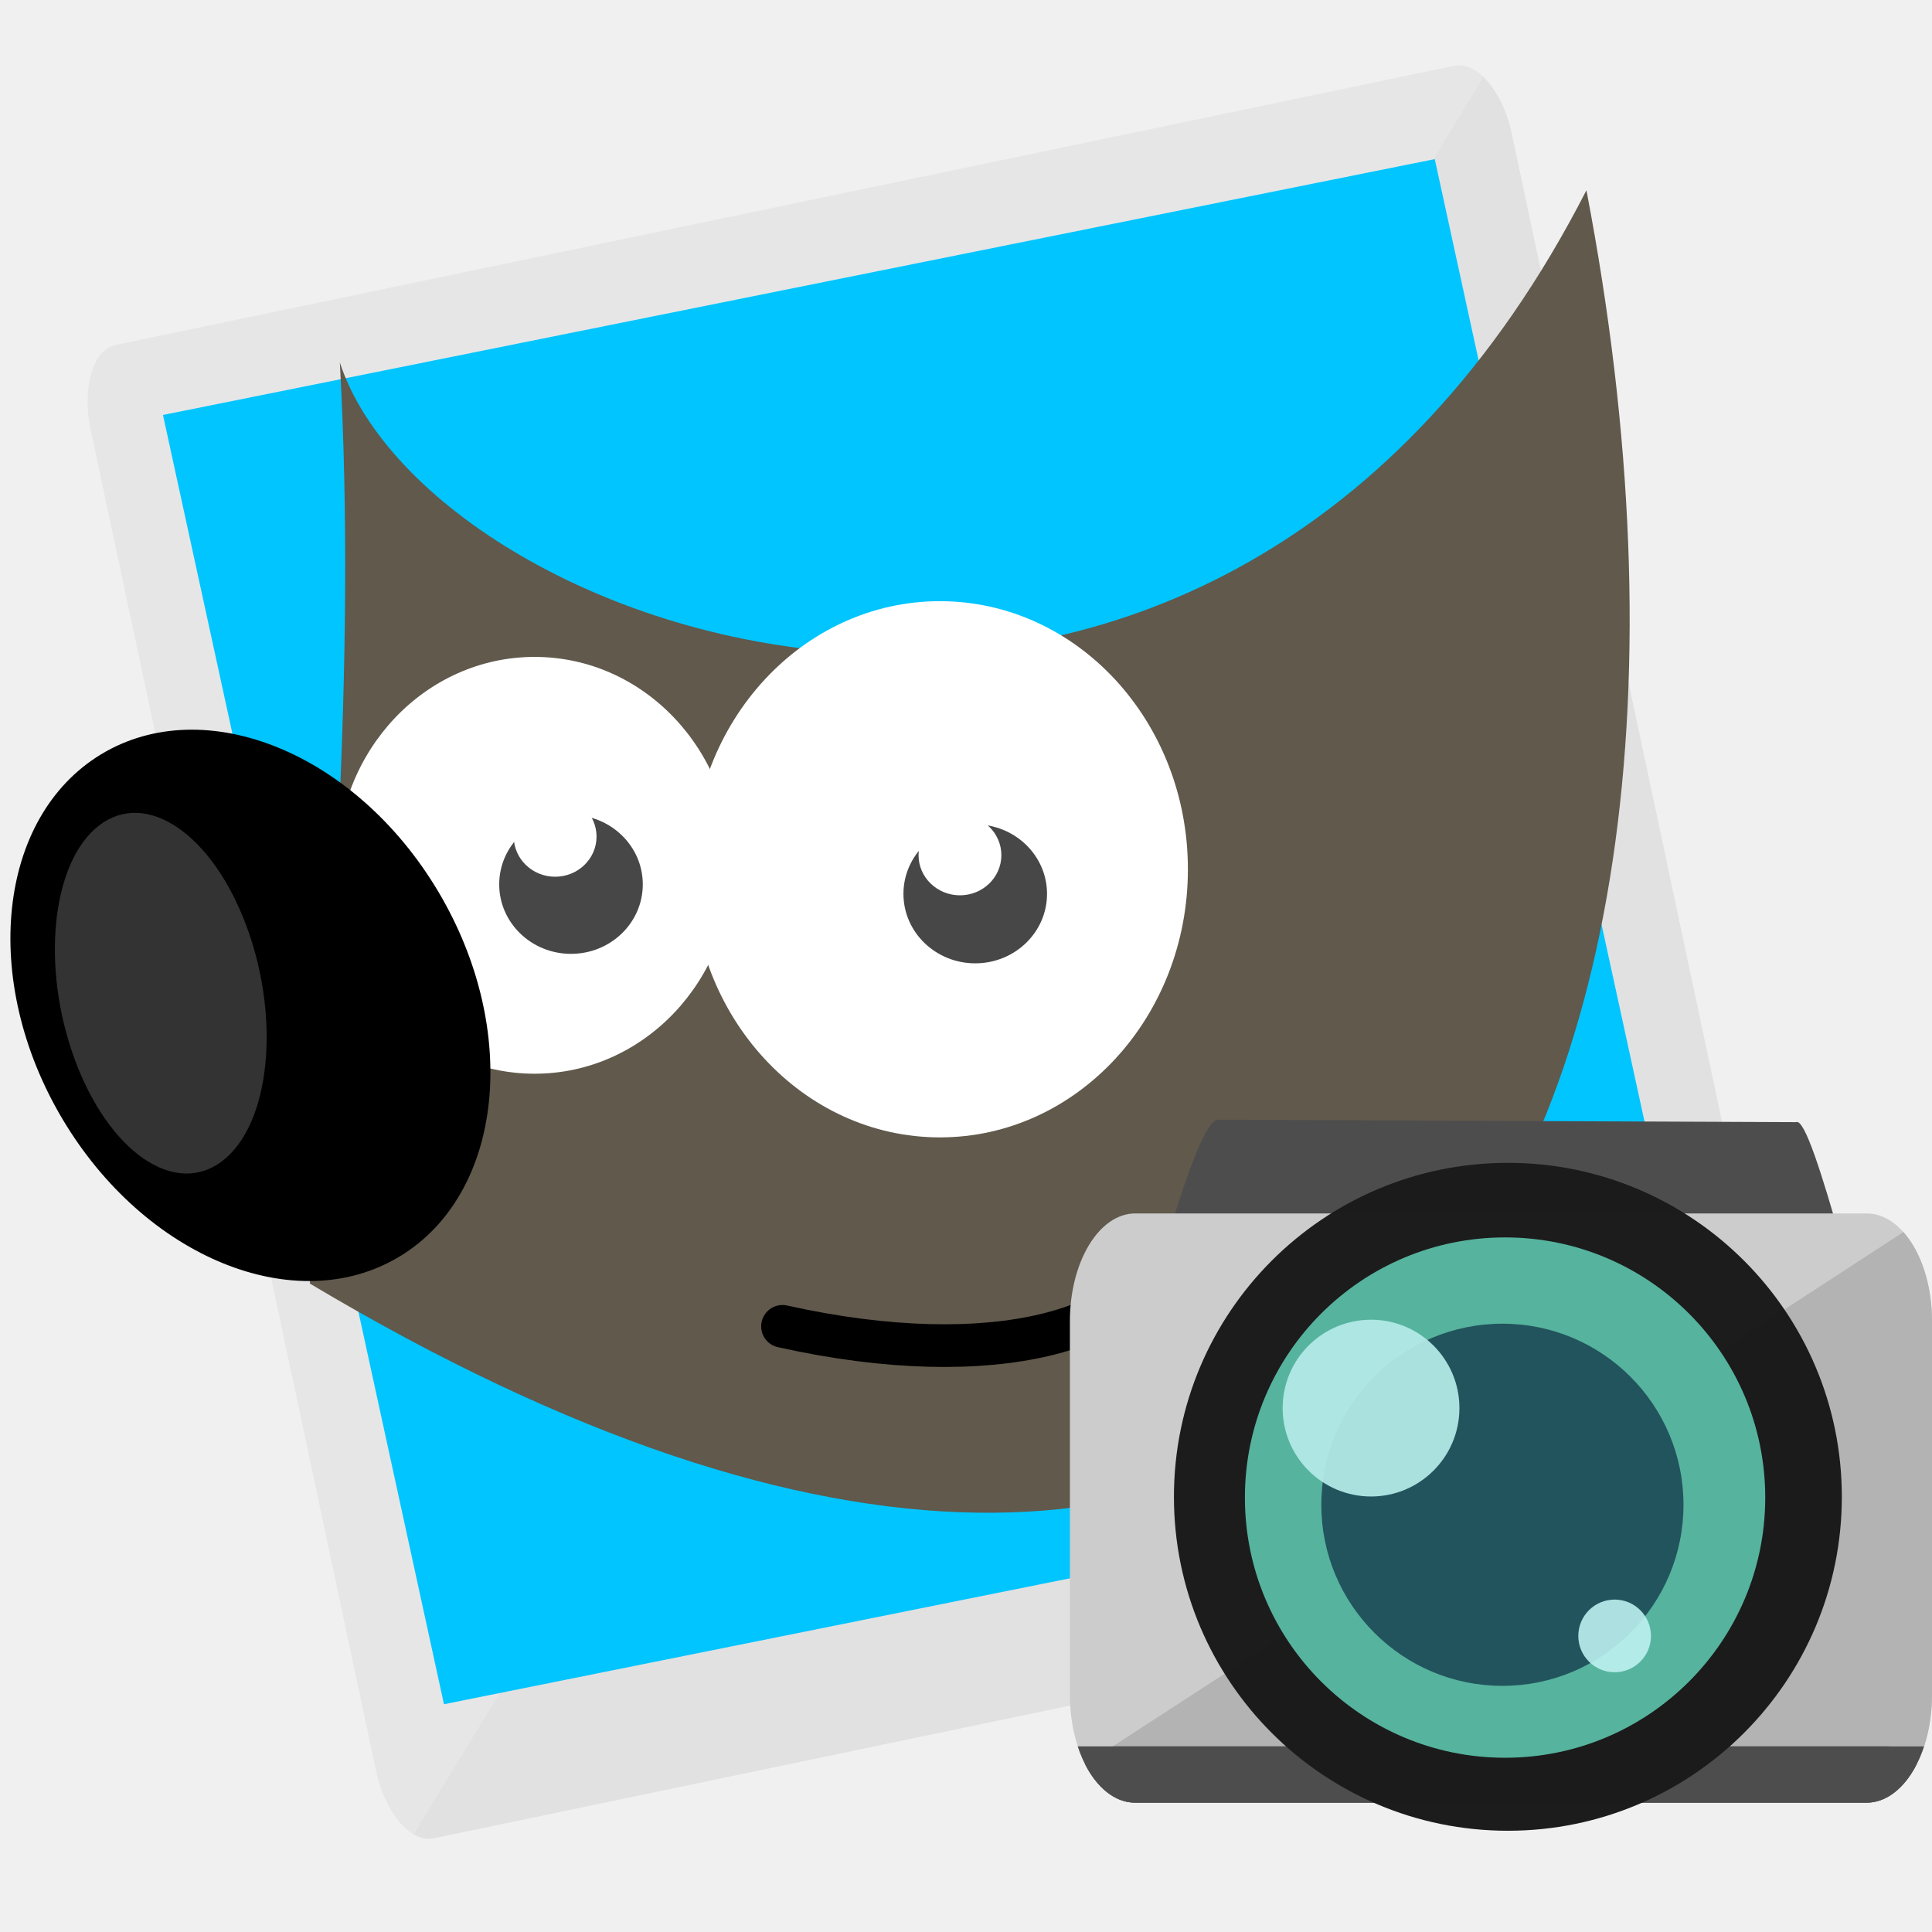
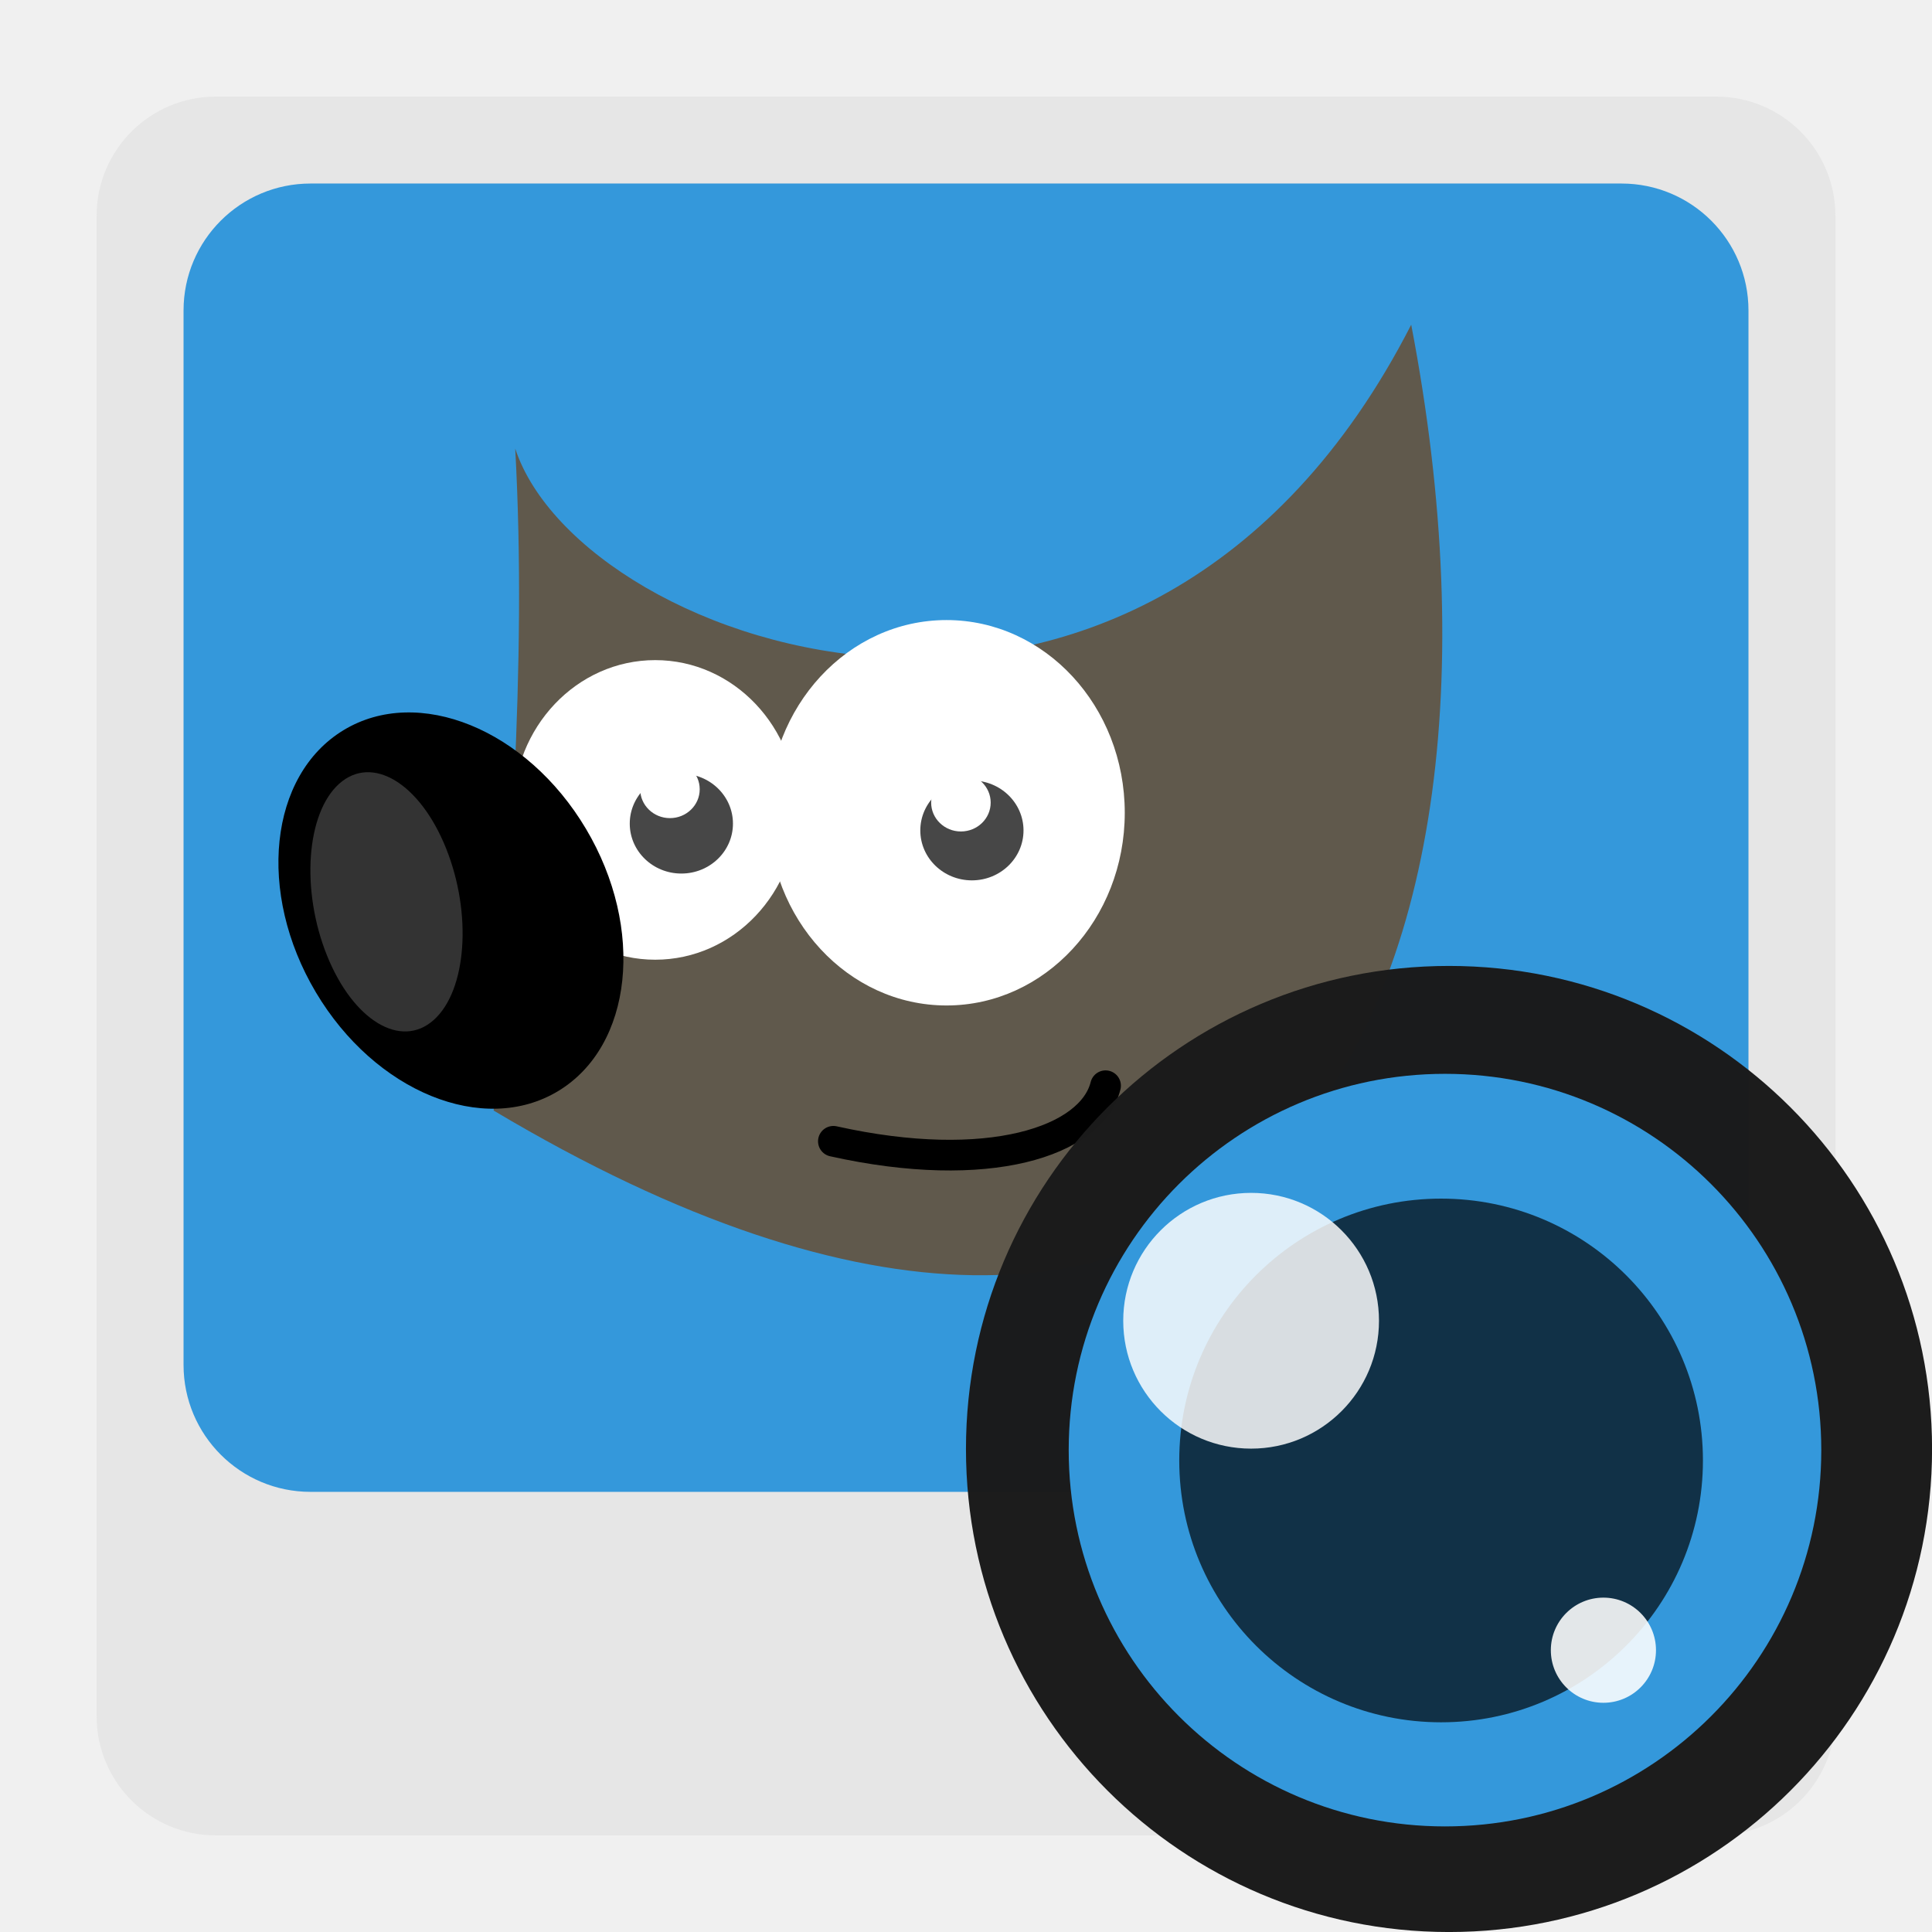
- <svg xmlns="http://www.w3.org/2000/svg" width="92" height="92" viewBox="0 0 24.342 24.342" version="1.1" id="svg8">
-   <defs id="defs2" />
-   <g id="layer1" transform="translate(0,-272.6583)">
-     <g id="g1335" transform="translate(-26.91264,-0.2191081)">
-       <g transform="matrix(1,0,0.08395565,1.199767,-22.73227,-57.44606)" id="g1054">
-         <g id="g1629-4-7" transform="matrix(0.2719272,0,0,0.2719272,-32.48118,195.2289)">
-           <rect transform="rotate(-99.7221)" ry="1.967" rx="2.984" y="164.12" x="-399.319" height="67.776" width="58.515" id="rect5687-6-5-5-5" style="opacity:1;vector-effect:none;fill:#e6e6e6;fill-opacity:1;fill-rule:nonzero;stroke:none;stroke-width:6.75;stroke-linecap:round;stroke-linejoin:round;stroke-miterlimit:4;stroke-dasharray:none;stroke-dashoffset:0;stroke-opacity:1;paint-order:stroke fill markers" />
-           <path id="rect5687-6-37-35-0-3" d="m 230.236,365.378 c 0.289,0.145 0.593,0.211 0.898,0.159 l 62.925,-10.781 c 1.074,-0.184 1.714,-1.643 1.435,-3.273 l -8.874,-51.792 c -0.16,-0.937 -0.592,-1.708 -1.131,-2.169 z" style="opacity:0.2;vector-effect:none;fill:#cccccc;fill-opacity:1;fill-rule:nonzero;stroke:none;stroke-width:6.75;stroke-linecap:round;stroke-linejoin:round;stroke-miterlimit:4;stroke-dasharray:none;stroke-dashoffset:0;stroke-opacity:1;paint-order:stroke fill markers" />
+ <svg xmlns="http://www.w3.org/2000/svg" xmlns:ns1="http://www.openswatchbook.org/uri/2009/osb" xmlns:xlink="http://www.w3.org/1999/xlink" width="256" height="256" viewBox="0 0 67.733 67.733" version="1.1" id="svg124">
+   <defs id="defs118">
+     <linearGradient id="linearGradient19282-4" ns1:paint="solid" gradientTransform="matrix(0.3468259,0,0,0.3062089,-13.35187,122.0386)">
+       <stop style="stop-color:#bebebe;stop-opacity:1;" offset="0" id="stop19284-0" />
+     </linearGradient>
+     <linearGradient xlink:href="#linearGradient19282-4" id="linearGradient7658" x1="330.793" y1="303.126" x2="334.791" y2="303.126" gradientUnits="userSpaceOnUse" gradientTransform="translate(421.7121,263.9938)" />
+     <linearGradient xlink:href="#linearGradient19282-4" id="linearGradient7664" x1="264.562" y1="201.499" x2="279" y2="201.499" gradientUnits="userSpaceOnUse" gradientTransform="matrix(9.000009,0,0,9.000009,1471.408,666.9309)" />
+     <linearGradient xlink:href="#linearGradient19282-4" id="linearGradient7670" x1="273.622" y1="207.426" x2="276.998" y2="207.426" gradientUnits="userSpaceOnUse" gradientTransform="translate(421.7121,263.9938)" />
+     <linearGradient xlink:href="#linearGradient19282-4" id="linearGradient7672" x1="276" y1="209.5" x2="278.999" y2="209.5" gradientUnits="userSpaceOnUse" gradientTransform="translate(421.7121,263.9938)" />
+     <linearGradient xlink:href="#linearGradient19282-4" id="linearGradient7678" x1="270.264" y1="201.423" x2="271.448" y2="201.423" gradientUnits="userSpaceOnUse" gradientTransform="translate(421.7121,263.9938)" />
+     <linearGradient xlink:href="#linearGradient19282-4" id="linearGradient7684" x1="33" y1="-15.5" x2="34.471" y2="-15.5" gradientUnits="userSpaceOnUse" gradientTransform="translate(410.6348,177.6382)" />
+   </defs>
+   <g id="layer1" transform="translate(0,-229.2666)">
+     <rect id="rect142" width="60.96" height="60.96" x="3.387" y="232.653" style="fill:#e6e6e6;stroke-width:0.309" ry="4.18" />
+     <rect ry="4.451" style="fill:#3498db;fill-opacity:1;stroke-width:0.254" y="235.701" x="6.435" height="45.868" width="54.864" id="rect3892" />
+     <g transform="matrix(2,0,0,2,9.498725,-309.4605)" id="layer1-6">
+       <g transform="translate(-26.91264,-0.2191081)" id="g1335">
+         <g id="g1054" transform="matrix(1,0,0.08395565,1.199767,-22.73227,-57.44606)">
+           <g transform="matrix(0.2719272,0,0,0.2719272,-32.48118,195.2289)" id="g1629-4-7" />
        </g>
-         <rect style="opacity:1;vector-effect:none;fill:#00c5ff;fill-opacity:1;fill-rule:nonzero;stroke:none;stroke-width:1.613;stroke-linecap:round;stroke-linejoin:round;stroke-miterlimit:4;stroke-dasharray:none;stroke-dashoffset:0;stroke-opacity:1;paint-order:stroke fill markers" id="rect5687-6-5-0-36-5" width="13.751" height="16.47" x="-294.308" y="-21.106" rx="0" ry="0.004" transform="matrix(-0.1747975,-0.9846044,0.9866044,-0.1631314,0,0)" />
-       </g>
-       <g transform="matrix(1.219037,0,0,1.219037,-5.778761,-63.4019)" id="g1077">
-         <path id="path1650-3-0" d="m 30.33,279.604 c 0.953,2.903 9.056,5.703 12.884,-1.781 1.934,10.076 -2.399,17.739 -13.194,11.3 0.203,-3.166 0.486,-6.327 0.31,-9.519 z" style="fill:#60594c;fill-opacity:1;stroke:none;stroke-width:0.08px;stroke-linecap:butt;stroke-linejoin:miter;stroke-opacity:1" />
-         <ellipse ry="2.771" rx="2.563" cy="284.841" cx="36.532" id="ellipse1652-7-6" style="opacity:1;vector-effect:none;fill:#ffffff;fill-opacity:1;fill-rule:nonzero;stroke:none;stroke-width:0.813;stroke-linecap:round;stroke-linejoin:round;stroke-miterlimit:4;stroke-dasharray:none;stroke-dashoffset:0;stroke-opacity:1;paint-order:stroke fill markers" />
-         <ellipse ry="2.154" rx="2.042" cy="284.8" cx="32.343" id="ellipse1654-4-2" style="opacity:1;vector-effect:none;fill:#ffffff;fill-opacity:1;fill-rule:nonzero;stroke:none;stroke-width:0.64;stroke-linecap:round;stroke-linejoin:round;stroke-miterlimit:4;stroke-dasharray:none;stroke-dashoffset:0;stroke-opacity:1;paint-order:stroke fill markers" />
-         <ellipse ry="0.718" rx="0.742" cy="284.997" cx="32.719" id="ellipse1656-5-6" style="opacity:1;vector-effect:none;fill:#474747;fill-opacity:1;fill-rule:nonzero;stroke:none;stroke-width:0.223;stroke-linecap:round;stroke-linejoin:round;stroke-miterlimit:4;stroke-dasharray:none;stroke-dashoffset:0;stroke-opacity:1;paint-order:stroke fill markers" />
-         <ellipse ry="0.718" rx="0.742" cy="285.095" cx="36.897" id="ellipse1658-2-1" style="opacity:1;vector-effect:none;fill:#474747;fill-opacity:1;fill-rule:nonzero;stroke:none;stroke-width:0.223;stroke-linecap:round;stroke-linejoin:round;stroke-miterlimit:4;stroke-dasharray:none;stroke-dashoffset:0;stroke-opacity:1;paint-order:stroke fill markers" />
-         <ellipse transform="matrix(0.8556108,-0.5176197,0.5110307,0.8595624,0,0)" ry="3.019" rx="2.27" cy="260.145" cx="-121.009" id="ellipse1660-5-8" style="opacity:1;vector-effect:none;fill:#000000;fill-opacity:1;fill-rule:nonzero;stroke:none;stroke-width:0.956;stroke-linecap:round;stroke-linejoin:round;stroke-miterlimit:4;stroke-dasharray:none;stroke-dashoffset:0;stroke-opacity:1;paint-order:stroke fill markers" />
-         <path id="path1662-4-7" d="m 34.905,289.565 c 2.227,0.496 3.712,0.005 3.914,-0.799" style="fill:none;stroke:#000000;stroke-width:0.441;stroke-linecap:round;stroke-linejoin:round;stroke-miterlimit:4;stroke-dasharray:none;stroke-opacity:1" />
-         <ellipse transform="matrix(0.7444463,-0.6676824,0.3722078,0.9281494,0,0)" ry="1.829" rx="1.151" cy="246.965" cx="-85.222" id="ellipse1664-7-9" style="opacity:1;vector-effect:none;fill:#333333;fill-opacity:1;fill-rule:nonzero;stroke:none;stroke-width:0.53;stroke-linecap:round;stroke-linejoin:round;stroke-miterlimit:4;stroke-dasharray:none;stroke-dashoffset:0;stroke-opacity:1;paint-order:stroke fill markers" />
-         <ellipse ry="0.415" rx="0.428" cy="284.695" cx="36.739" id="ellipse1658-2-1-3" style="opacity:1;vector-effect:none;fill:#ffffff;fill-opacity:1;fill-rule:nonzero;stroke:none;stroke-width:0.129;stroke-linecap:round;stroke-linejoin:round;stroke-miterlimit:4;stroke-dasharray:none;stroke-dashoffset:0;stroke-opacity:1;paint-order:stroke fill markers" />
-         <ellipse ry="0.415" rx="0.428" cy="284.503" cx="32.555" id="ellipse1658-2-1-3-6" style="opacity:1;vector-effect:none;fill:#ffffff;fill-opacity:1;fill-rule:nonzero;stroke:none;stroke-width:0.129;stroke-linecap:round;stroke-linejoin:round;stroke-miterlimit:4;stroke-dasharray:none;stroke-dashoffset:0;stroke-opacity:1;paint-order:stroke fill markers" />
-       </g>
-       <g id="g898-2" transform="matrix(0.9846814,0,0,0.9846814,27.28552,7.78081)">
-         <path style="fill:#4d4d4d;fill-opacity:1;stroke:none;stroke-width:0.246px;stroke-linecap:butt;stroke-linejoin:miter;stroke-opacity:1" d="m 13.75,287.735 c 0.48,-1.396 1.111,-4.056 1.439,-4.187 l 7.413,0.031 c 0.215,-0.106 0.893,2.852 1.404,4.36 z" id="path1434-7-4-0" />
-         <rect style="opacity:1;vector-effect:none;fill:#cccccc;fill-opacity:1;fill-rule:nonzero;stroke:none;stroke-width:4.353;stroke-linecap:round;stroke-linejoin:round;stroke-miterlimit:4;stroke-dasharray:none;stroke-dashoffset:0;stroke-opacity:1;paint-order:stroke fill markers" id="rect1365-5-0-2" width="11.031" height="7.539" x="13.311" y="284.747" rx="0.836" ry="1.379" />
-         <path style="opacity:1;vector-effect:none;fill:#b3b3b3;fill-opacity:1;fill-rule:nonzero;stroke:none;stroke-width:4.353;stroke-linecap:round;stroke-linejoin:round;stroke-miterlimit:4;stroke-dasharray:none;stroke-dashoffset:0;stroke-opacity:1;paint-order:stroke fill markers" d="m 23.976,284.985 c -0.5,0.326 -6.779,4.417 -10.469,6.81 0.153,0.3 0.383,0.491 0.641,0.491 h 9.358 c 0.463,0 0.836,-0.615 0.836,-1.379 v -4.781 c 0,-0.476 -0.145,-0.893 -0.366,-1.141 z" id="rect1365-5-6-78-3" />
-         <path style="opacity:1;vector-effect:none;fill:#4d4d4d;fill-opacity:1;fill-rule:nonzero;stroke:none;stroke-width:4.353;stroke-linecap:round;stroke-linejoin:round;stroke-miterlimit:4;stroke-dasharray:none;stroke-dashoffset:0;stroke-opacity:1;paint-order:stroke fill markers" d="m 23.793,291.566 c 0.105,0.068 0.251,0.163 0.352,0.229 -0.153,0.3 -0.383,0.491 -0.641,0.491 h -9.358 c -0.318,0 -0.594,-0.29 -0.735,-0.72 z" id="rect1365-5-6-0-6-3-7" />
-         <path style="opacity:1;vector-effect:none;fill:#4d4d4d;fill-opacity:1;fill-rule:nonzero;stroke:none;stroke-width:4.353;stroke-linecap:round;stroke-linejoin:round;stroke-miterlimit:4;stroke-dasharray:none;stroke-dashoffset:0;stroke-opacity:1;paint-order:stroke fill markers" d="m 13.858,291.567 c -0.105,0.068 -0.251,0.163 -0.352,0.229 0.153,0.3 0.383,0.491 0.641,0.491 h 9.358 c 0.318,0 0.594,-0.29 0.735,-0.72 z" id="rect1365-5-6-0-6-5" />
-         <g id="g864-9" transform="translate(-0.1157552,0.02583822)">
-           <circle r="4.273" cy="288.347" cx="19.031" id="path1363-3-6-7-6-8-2" style="opacity:0.99;vector-effect:none;fill:#1a1a1a;fill-opacity:1;fill-rule:nonzero;stroke:none;stroke-width:1.706;stroke-linecap:round;stroke-linejoin:round;stroke-miterlimit:4;stroke-dasharray:none;stroke-dashoffset:0;stroke-opacity:1;paint-order:stroke fill markers" />
-           <circle r="3.329" cy="288.357" cx="18.995" id="path1363-3-6-2-8-2" style="opacity:1;vector-effect:none;fill:#56b39e;fill-opacity:1;fill-rule:nonzero;stroke:none;stroke-width:1.329;stroke-linecap:round;stroke-linejoin:round;stroke-miterlimit:4;stroke-dasharray:none;stroke-dashoffset:0;stroke-opacity:1;paint-order:stroke fill markers" />
-           <circle r="2.317" cy="288.449" cx="18.961" id="path1363-3-6-9-9-4-8" style="opacity:1;vector-effect:none;fill:#22545d;fill-opacity:1;fill-rule:nonzero;stroke:none;stroke-width:0.925;stroke-linecap:round;stroke-linejoin:round;stroke-miterlimit:4;stroke-dasharray:none;stroke-dashoffset:0;stroke-opacity:1;paint-order:stroke fill markers" />
-           <circle r="1.131" cy="287.212" cx="17.28" id="path1363-3-6-0-1-3-9" style="opacity:0.94;vector-effect:none;fill:#b2e9e7;fill-opacity:1;fill-rule:nonzero;stroke:none;stroke-width:0.452;stroke-linecap:round;stroke-linejoin:round;stroke-miterlimit:4;stroke-dasharray:none;stroke-dashoffset:0;stroke-opacity:1;paint-order:stroke fill markers" />
-           <circle r="0.465" cy="290.127" cx="20.397" id="path1363-3-6-0-3-27-14-7" style="opacity:0.88;vector-effect:none;fill:#c0f2f2;fill-opacity:1;fill-rule:nonzero;stroke:none;stroke-width:0.186;stroke-linecap:round;stroke-linejoin:round;stroke-miterlimit:4;stroke-dasharray:none;stroke-dashoffset:0;stroke-opacity:1;paint-order:stroke fill markers" />
+         <g id="g1077" transform="matrix(1.219037,0,0,1.219037,-5.778761,-63.4019)">
+           <path style="fill:#60594c;fill-opacity:1;stroke:none;stroke-width:0.08px;stroke-linecap:butt;stroke-linejoin:miter;stroke-opacity:1" d="m 30.33,279.604 c 0.953,2.903 9.056,5.703 12.884,-1.781 1.934,10.076 -2.399,17.739 -13.194,11.3 0.203,-3.166 0.486,-6.327 0.31,-9.519 z" id="path1650-3-0" />
+           <ellipse style="opacity:1;vector-effect:none;fill:#ffffff;fill-opacity:1;fill-rule:nonzero;stroke:none;stroke-width:0.813;stroke-linecap:round;stroke-linejoin:round;stroke-miterlimit:4;stroke-dasharray:none;stroke-dashoffset:0;stroke-opacity:1;paint-order:stroke fill markers" id="ellipse1652-7-6" cx="36.532" cy="284.841" rx="2.563" ry="2.771" />
+           <ellipse style="opacity:1;vector-effect:none;fill:#ffffff;fill-opacity:1;fill-rule:nonzero;stroke:none;stroke-width:0.64;stroke-linecap:round;stroke-linejoin:round;stroke-miterlimit:4;stroke-dasharray:none;stroke-dashoffset:0;stroke-opacity:1;paint-order:stroke fill markers" id="ellipse1654-4-2" cx="32.343" cy="284.8" rx="2.042" ry="2.154" />
+           <ellipse style="opacity:1;vector-effect:none;fill:#474747;fill-opacity:1;fill-rule:nonzero;stroke:none;stroke-width:0.223;stroke-linecap:round;stroke-linejoin:round;stroke-miterlimit:4;stroke-dasharray:none;stroke-dashoffset:0;stroke-opacity:1;paint-order:stroke fill markers" id="ellipse1656-5-6" cx="32.719" cy="284.997" rx="0.742" ry="0.718" />
+           <ellipse style="opacity:1;vector-effect:none;fill:#474747;fill-opacity:1;fill-rule:nonzero;stroke:none;stroke-width:0.223;stroke-linecap:round;stroke-linejoin:round;stroke-miterlimit:4;stroke-dasharray:none;stroke-dashoffset:0;stroke-opacity:1;paint-order:stroke fill markers" id="ellipse1658-2-1" cx="36.897" cy="285.095" rx="0.742" ry="0.718" />
+           <ellipse style="opacity:1;vector-effect:none;fill:#000000;fill-opacity:1;fill-rule:nonzero;stroke:none;stroke-width:0.956;stroke-linecap:round;stroke-linejoin:round;stroke-miterlimit:4;stroke-dasharray:none;stroke-dashoffset:0;stroke-opacity:1;paint-order:stroke fill markers" id="ellipse1660-5-8" cx="-121.009" cy="260.145" rx="2.27" ry="3.019" transform="matrix(0.8556108,-0.5176197,0.5110307,0.8595624,0,0)" />
+           <path style="fill:none;stroke:#000000;stroke-width:0.441;stroke-linecap:round;stroke-linejoin:round;stroke-miterlimit:4;stroke-dasharray:none;stroke-opacity:1" d="m 34.905,289.565 c 2.227,0.496 3.712,0.005 3.914,-0.799" id="path1662-4-7" />
+           <ellipse style="opacity:1;vector-effect:none;fill:#333333;fill-opacity:1;fill-rule:nonzero;stroke:none;stroke-width:0.53;stroke-linecap:round;stroke-linejoin:round;stroke-miterlimit:4;stroke-dasharray:none;stroke-dashoffset:0;stroke-opacity:1;paint-order:stroke fill markers" id="ellipse1664-7-9" cx="-85.222" cy="246.965" rx="1.151" ry="1.829" transform="matrix(0.7444463,-0.6676824,0.3722078,0.9281494,0,0)" />
+           <ellipse style="opacity:1;vector-effect:none;fill:#ffffff;fill-opacity:1;fill-rule:nonzero;stroke:none;stroke-width:0.129;stroke-linecap:round;stroke-linejoin:round;stroke-miterlimit:4;stroke-dasharray:none;stroke-dashoffset:0;stroke-opacity:1;paint-order:stroke fill markers" id="ellipse1658-2-1-3" cx="36.739" cy="284.695" rx="0.428" ry="0.415" />
+           <ellipse style="opacity:1;vector-effect:none;fill:#ffffff;fill-opacity:1;fill-rule:nonzero;stroke:none;stroke-width:0.129;stroke-linecap:round;stroke-linejoin:round;stroke-miterlimit:4;stroke-dasharray:none;stroke-dashoffset:0;stroke-opacity:1;paint-order:stroke fill markers" id="ellipse1658-2-1-3-6" cx="32.555" cy="284.503" rx="0.428" ry="0.415" />
+         </g>
+         <g transform="matrix(0.9846814,0,0,0.9846814,27.28552,7.78081)" id="g898-2">
+           <g transform="translate(-0.1157552,0.02583822)" id="g864-9" />
        </g>
      </g>
    </g>
+     <g id="g72" transform="matrix(4.024453,0,0,4.024453,-77.14522,-902.7816)">
+       <circle style="opacity:0.99;vector-effect:none;fill:#1a1a1a;fill-opacity:1;fill-rule:nonzero;stroke:none;stroke-width:1.68;stroke-linecap:round;stroke-linejoin:round;stroke-miterlimit:4;stroke-dasharray:none;stroke-dashoffset:0;stroke-opacity:1;paint-order:stroke fill markers" id="path1363-3-6-7-6-8-2" cx="31.792" cy="293.915" r="4.208" />
+       <circle style="opacity:1;vector-effect:none;fill:#3498db;fill-opacity:1;fill-rule:nonzero;stroke:none;stroke-width:1.309;stroke-linecap:round;stroke-linejoin:round;stroke-miterlimit:4;stroke-dasharray:none;stroke-dashoffset:0;stroke-opacity:1;paint-order:stroke fill markers" id="path1363-3-6-2-8-2" cx="31.757" cy="293.925" r="3.278" />
+       <circle style="opacity:0.675;vector-effect:none;fill:#000000;fill-opacity:1;fill-rule:nonzero;stroke:none;stroke-width:0.911;stroke-linecap:round;stroke-linejoin:round;stroke-miterlimit:4;stroke-dasharray:none;stroke-dashoffset:0;stroke-opacity:1;paint-order:stroke fill markers" id="path1363-3-6-9-9-4-8" cx="31.723" cy="294.015" r="2.281" />
+       <circle style="opacity:0.834;vector-effect:none;fill:#ffffff;fill-opacity:1;fill-rule:nonzero;stroke:none;stroke-width:0.445;stroke-linecap:round;stroke-linejoin:round;stroke-miterlimit:4;stroke-dasharray:none;stroke-dashoffset:0;stroke-opacity:1;paint-order:stroke fill markers" id="path1363-3-6-0-1-3-9" cx="30.068" cy="292.798" r="1.114" />
+       <circle style="opacity:0.88;vector-effect:none;fill:#ffffff;fill-opacity:1;fill-rule:nonzero;stroke:none;stroke-width:0.183;stroke-linecap:round;stroke-linejoin:round;stroke-miterlimit:4;stroke-dasharray:none;stroke-dashoffset:0;stroke-opacity:1;paint-order:stroke fill markers" id="path1363-3-6-0-3-27-14-7" cx="33.137" cy="295.668" r="0.458" />
+     </g>
  </g>
</svg>
